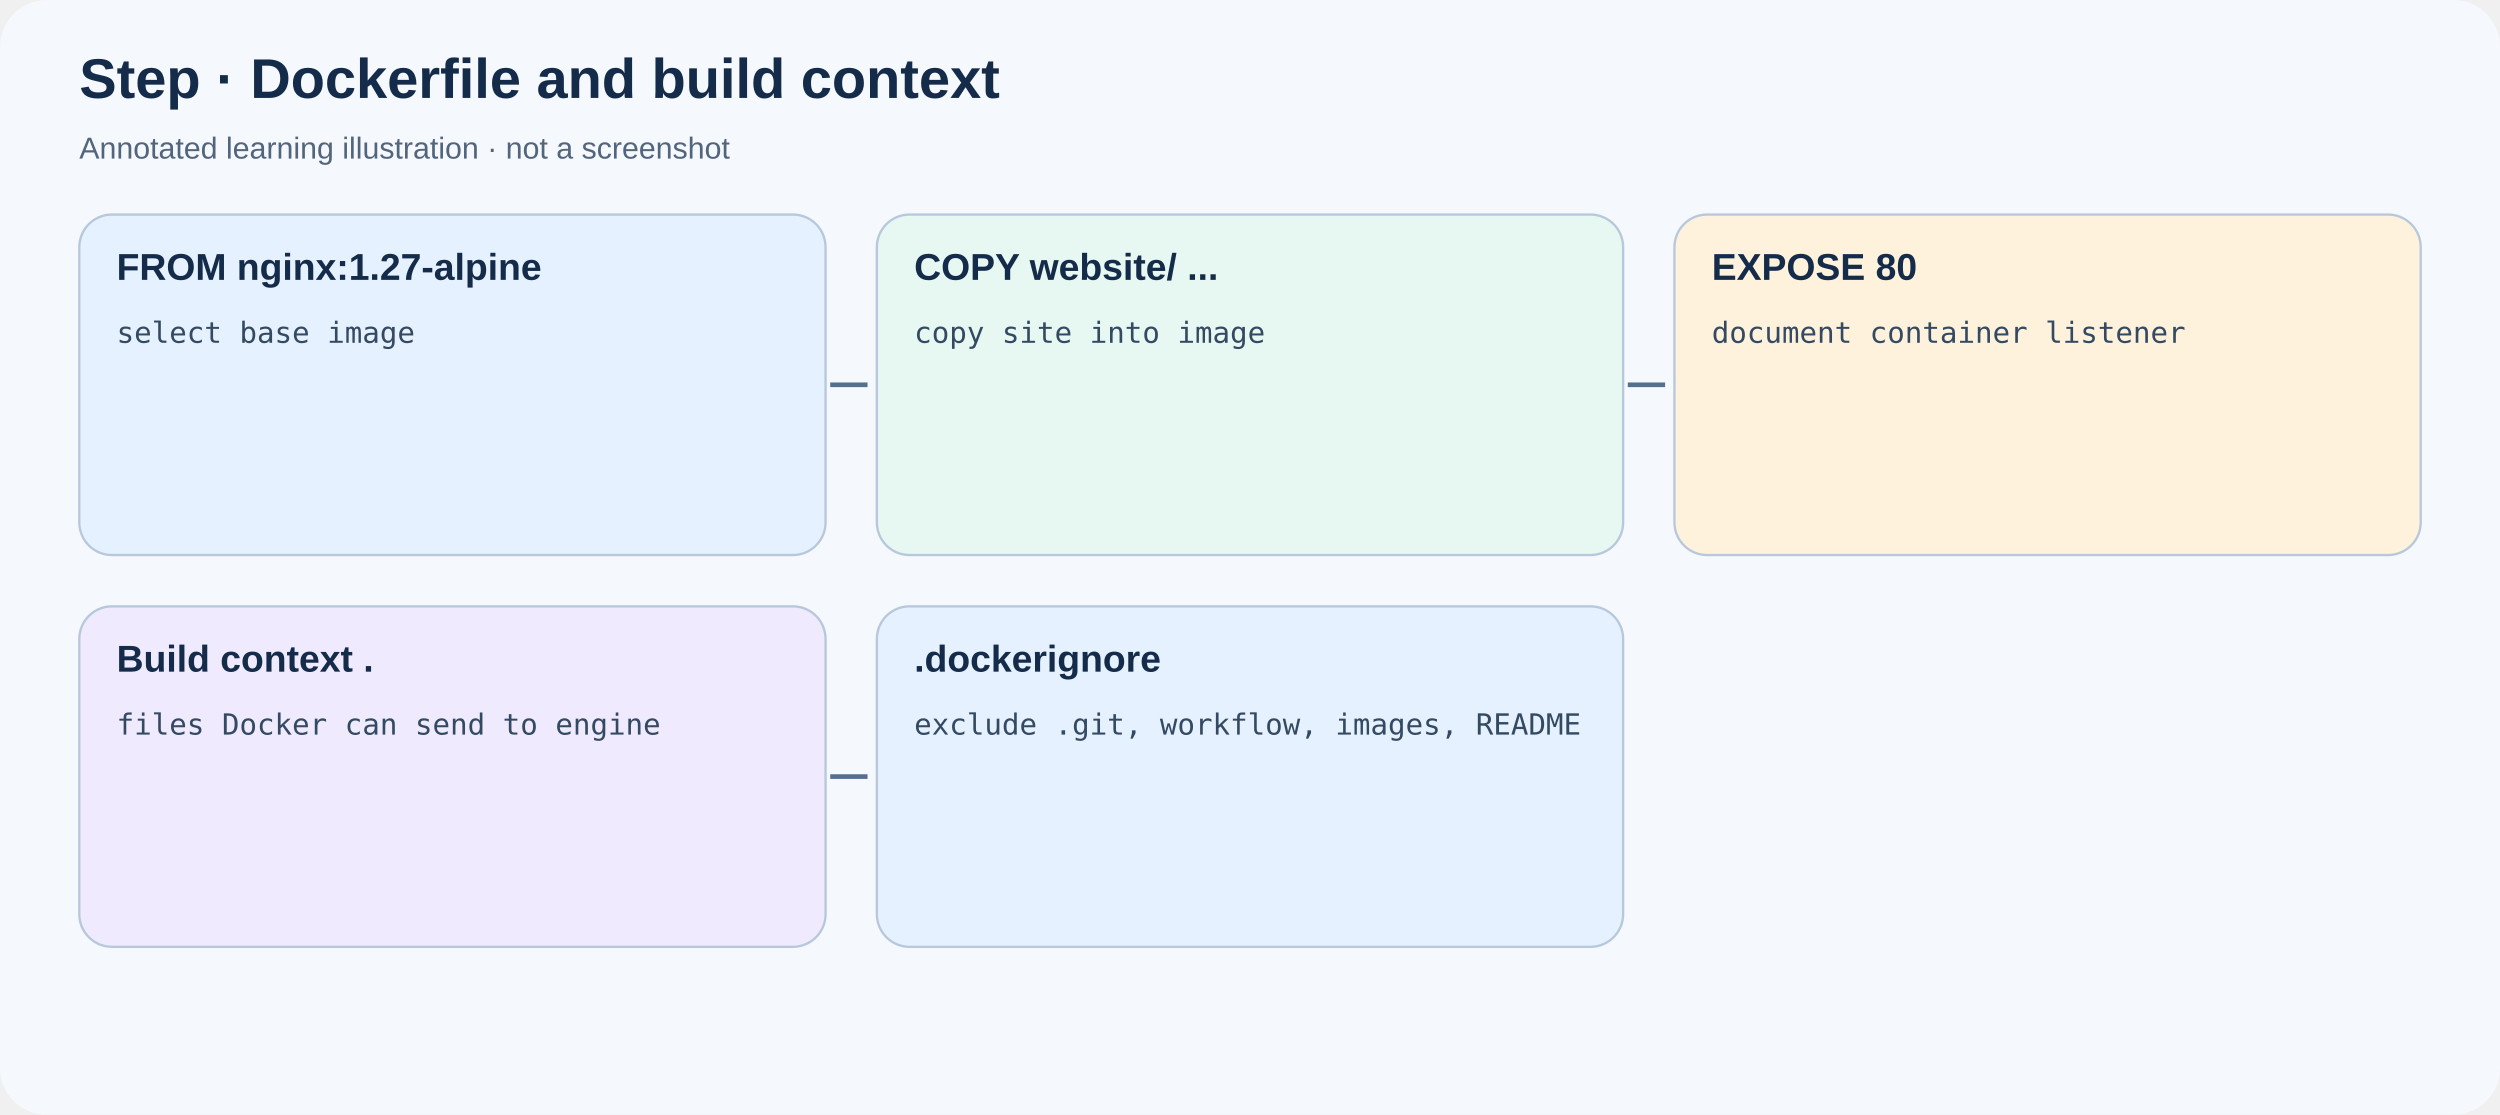
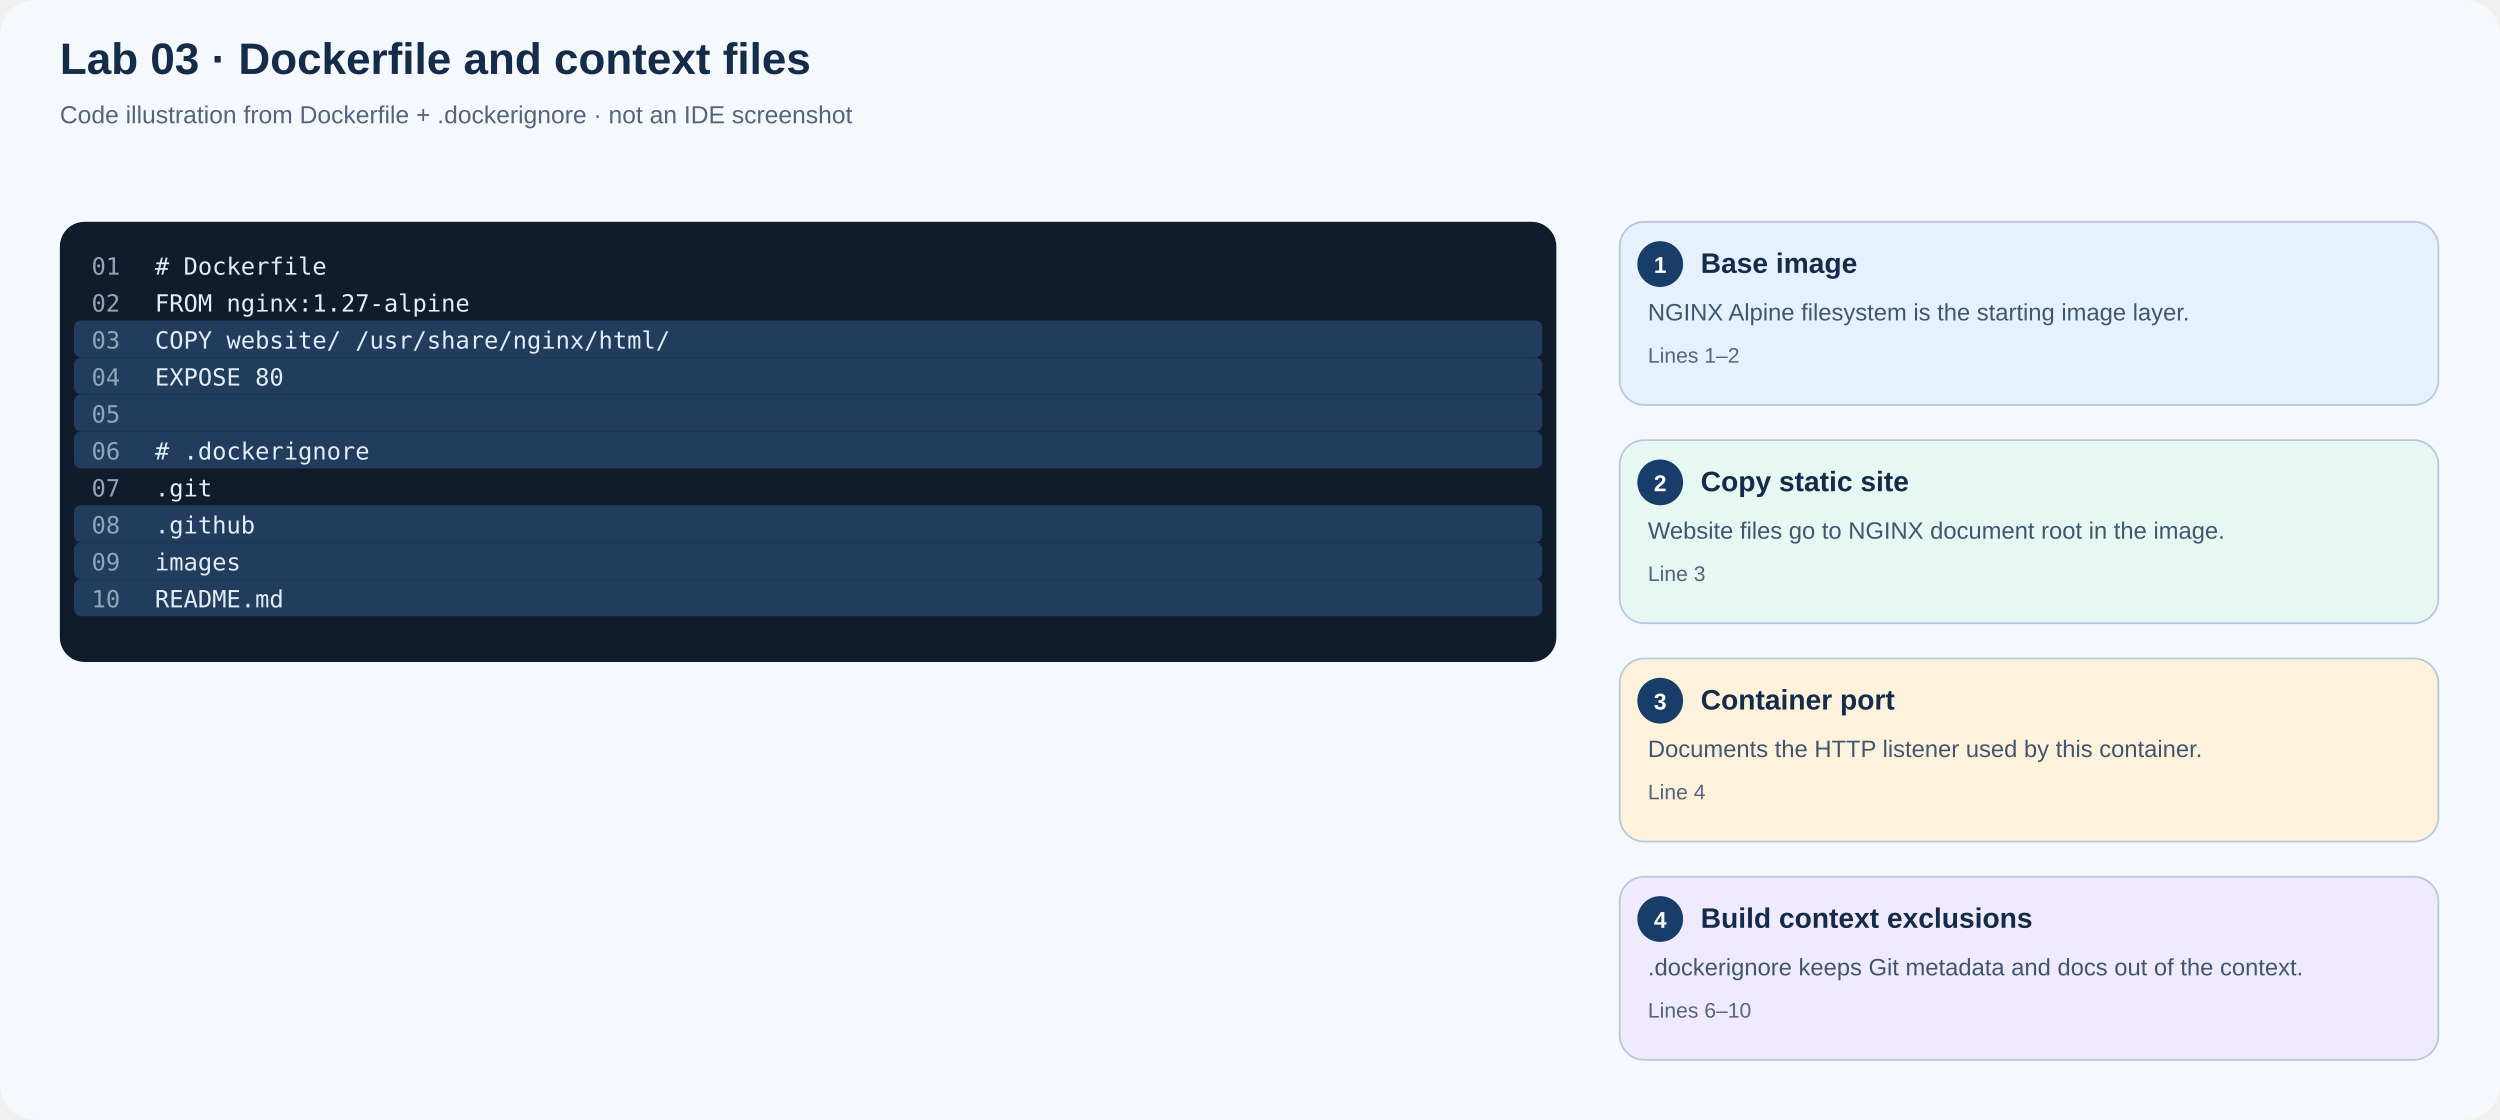
- <svg xmlns="http://www.w3.org/2000/svg" width="1072" height="478" viewBox="0 0 1072 478">
+ <svg xmlns="http://www.w3.org/2000/svg" width="1420" height="636" viewBox="0 0 1420 636">
  <rect width="100%" height="100%" rx="20" fill="#f5f8fc" />
-   <text x="34" y="42" font-family="Arial,sans-serif" font-size="24" font-weight="700" fill="#142b4a">Step · Dockerfile and build context</text>
-   <text x="34" y="68" font-family="Arial,sans-serif" font-size="13" fill="#52657d">Annotated learning illustration · not a screenshot</text>
-   <rect x="34" y="92" width="320" height="146" rx="14" fill="#e5f1ff" stroke="#b7c8dc" />
-   <text x="50" y="120" font-family="Arial,sans-serif" font-size="16" font-weight="700" fill="#142b4a">FROM nginx:1.27-alpine</text>
-   <text x="50" y="147" font-family="Menlo,Consolas,monospace" font-size="12.5" fill="#344a62">select base image</text>
-   <path d="M356 165.0 L372 165.0" stroke="#54708f" stroke-width="2" />
-   <rect x="376" y="92" width="320" height="146" rx="14" fill="#e7f7f2" stroke="#b7c8dc" />
-   <text x="392" y="120" font-family="Arial,sans-serif" font-size="16" font-weight="700" fill="#142b4a">COPY website/ ...</text>
-   <text x="392" y="147" font-family="Menlo,Consolas,monospace" font-size="12.5" fill="#344a62">copy site into image</text>
-   <path d="M698 165.0 L714 165.0" stroke="#54708f" stroke-width="2" />
-   <rect x="718" y="92" width="320" height="146" rx="14" fill="#fff2dc" stroke="#b7c8dc" />
-   <text x="734" y="120" font-family="Arial,sans-serif" font-size="16" font-weight="700" fill="#142b4a">EXPOSE 80</text>
-   <text x="734" y="147" font-family="Menlo,Consolas,monospace" font-size="12.5" fill="#344a62">document container listener</text>
-   <rect x="34" y="260" width="320" height="146" rx="14" fill="#f0eaff" stroke="#b7c8dc" />
-   <text x="50" y="288" font-family="Arial,sans-serif" font-size="16" font-weight="700" fill="#142b4a">Build context .</text>
-   <text x="50" y="315" font-family="Menlo,Consolas,monospace" font-size="12.5" fill="#344a62">files Docker can send to engine</text>
-   <path d="M356 333.0 L372 333.0" stroke="#54708f" stroke-width="2" />
-   <rect x="376" y="260" width="320" height="146" rx="14" fill="#e5f1ff" stroke="#b7c8dc" />
-   <text x="392" y="288" font-family="Arial,sans-serif" font-size="16" font-weight="700" fill="#142b4a">.dockerignore</text>
-   <text x="392" y="315" font-family="Menlo,Consolas,monospace" font-size="12.5" fill="#344a62">exclude .git, workflow, images, README</text>
+   <text x="34" y="42" font-family="Arial,sans-serif" font-size="25" font-weight="700" fill="#142b4a">Lab 03 · Dockerfile and context files</text>
+   <text x="34" y="70" font-family="Arial,sans-serif" font-size="14" fill="#52657d">Code illustration from Dockerfile + .dockerignore · not an IDE screenshot</text>
+   <rect x="34" y="126" width="850" height="250" rx="14" fill="#101b2b" />
+   <text x="52" y="156" font-family="Menlo,Consolas,monospace" font-size="13.5" fill="#91a5ba">01</text>
+   <text x="88" y="156" font-family="Menlo,Consolas,monospace" font-size="13.5" fill="#e2edf8"># Dockerfile</text>
+   <text x="52" y="177" font-family="Menlo,Consolas,monospace" font-size="13.5" fill="#91a5ba">02</text>
+   <text x="88" y="177" font-family="Menlo,Consolas,monospace" font-size="13.5" fill="#e2edf8">FROM nginx:1.27-alpine</text>
+   <rect x="42" y="182" width="834" height="21" rx="4" fill="#213c5c" />
+   <text x="52" y="198" font-family="Menlo,Consolas,monospace" font-size="13.5" fill="#91a5ba">03</text>
+   <text x="88" y="198" font-family="Menlo,Consolas,monospace" font-size="13.5" fill="#e2edf8">COPY website/ /usr/share/nginx/html/</text>
+   <rect x="42" y="203" width="834" height="21" rx="4" fill="#213c5c" />
+   <text x="52" y="219" font-family="Menlo,Consolas,monospace" font-size="13.5" fill="#91a5ba">04</text>
+   <text x="88" y="219" font-family="Menlo,Consolas,monospace" font-size="13.5" fill="#e2edf8">EXPOSE 80</text>
+   <rect x="42" y="224" width="834" height="21" rx="4" fill="#213c5c" />
+   <text x="52" y="240" font-family="Menlo,Consolas,monospace" font-size="13.5" fill="#91a5ba">05</text>
+   <text x="88" y="240" font-family="Menlo,Consolas,monospace" font-size="13.5" fill="#e2edf8" />
+   <rect x="42" y="245" width="834" height="21" rx="4" fill="#213c5c" />
+   <text x="52" y="261" font-family="Menlo,Consolas,monospace" font-size="13.5" fill="#91a5ba">06</text>
+   <text x="88" y="261" font-family="Menlo,Consolas,monospace" font-size="13.5" fill="#e2edf8"># .dockerignore</text>
+   <text x="52" y="282" font-family="Menlo,Consolas,monospace" font-size="13.5" fill="#91a5ba">07</text>
+   <text x="88" y="282" font-family="Menlo,Consolas,monospace" font-size="13.5" fill="#e2edf8">.git</text>
+   <rect x="42" y="287" width="834" height="21" rx="4" fill="#213c5c" />
+   <text x="52" y="303" font-family="Menlo,Consolas,monospace" font-size="13.5" fill="#91a5ba">08</text>
+   <text x="88" y="303" font-family="Menlo,Consolas,monospace" font-size="13.5" fill="#e2edf8">.github</text>
+   <rect x="42" y="308" width="834" height="21" rx="4" fill="#213c5c" />
+   <text x="52" y="324" font-family="Menlo,Consolas,monospace" font-size="13.5" fill="#91a5ba">09</text>
+   <text x="88" y="324" font-family="Menlo,Consolas,monospace" font-size="13.5" fill="#e2edf8">images</text>
+   <rect x="42" y="329" width="834" height="21" rx="4" fill="#213c5c" />
+   <text x="52" y="345" font-family="Menlo,Consolas,monospace" font-size="13.5" fill="#91a5ba">10</text>
+   <text x="88" y="345" font-family="Menlo,Consolas,monospace" font-size="13.5" fill="#e2edf8">README.md</text>
+   <rect x="920" y="126" width="465" height="104" rx="14" fill="#e5f1ff" stroke="#b7c8dc" />
+   <circle cx="943" cy="150" r="13" fill="#173d68" />
+   <text x="943" y="155" text-anchor="middle" font-family="Arial,sans-serif" font-size="13" font-weight="700" fill="white">1</text>
+   <text x="966" y="155" font-family="Arial,sans-serif" font-size="16" font-weight="700" fill="#142b4a">Base image</text>
+   <text x="936" y="182" font-family="Arial,sans-serif" font-size="13.5" fill="#40566f">NGINX Alpine filesystem is the starting image layer.</text>
+   <text x="936" y="206" font-family="Arial,sans-serif" font-size="12" fill="#52657d">Lines 1–2</text>
+   <rect x="920" y="250" width="465" height="104" rx="14" fill="#e7f7f2" stroke="#b7c8dc" />
+   <circle cx="943" cy="274" r="13" fill="#173d68" />
+   <text x="943" y="279" text-anchor="middle" font-family="Arial,sans-serif" font-size="13" font-weight="700" fill="white">2</text>
+   <text x="966" y="279" font-family="Arial,sans-serif" font-size="16" font-weight="700" fill="#142b4a">Copy static site</text>
+   <text x="936" y="306" font-family="Arial,sans-serif" font-size="13.5" fill="#40566f">Website files go to NGINX document root in the image.</text>
+   <text x="936" y="330" font-family="Arial,sans-serif" font-size="12" fill="#52657d">Line 3</text>
+   <rect x="920" y="374" width="465" height="104" rx="14" fill="#fff2dc" stroke="#b7c8dc" />
+   <circle cx="943" cy="398" r="13" fill="#173d68" />
+   <text x="943" y="403" text-anchor="middle" font-family="Arial,sans-serif" font-size="13" font-weight="700" fill="white">3</text>
+   <text x="966" y="403" font-family="Arial,sans-serif" font-size="16" font-weight="700" fill="#142b4a">Container port</text>
+   <text x="936" y="430" font-family="Arial,sans-serif" font-size="13.5" fill="#40566f">Documents the HTTP listener used by this container.</text>
+   <text x="936" y="454" font-family="Arial,sans-serif" font-size="12" fill="#52657d">Line 4</text>
+   <rect x="920" y="498" width="465" height="104" rx="14" fill="#f0eaff" stroke="#b7c8dc" />
+   <circle cx="943" cy="522" r="13" fill="#173d68" />
+   <text x="943" y="527" text-anchor="middle" font-family="Arial,sans-serif" font-size="13" font-weight="700" fill="white">4</text>
+   <text x="966" y="527" font-family="Arial,sans-serif" font-size="16" font-weight="700" fill="#142b4a">Build context exclusions</text>
+   <text x="936" y="554" font-family="Arial,sans-serif" font-size="13.5" fill="#40566f">.dockerignore keeps Git metadata and docs out of the context.</text>
+   <text x="936" y="578" font-family="Arial,sans-serif" font-size="12" fill="#52657d">Lines 6–10</text>
</svg>
